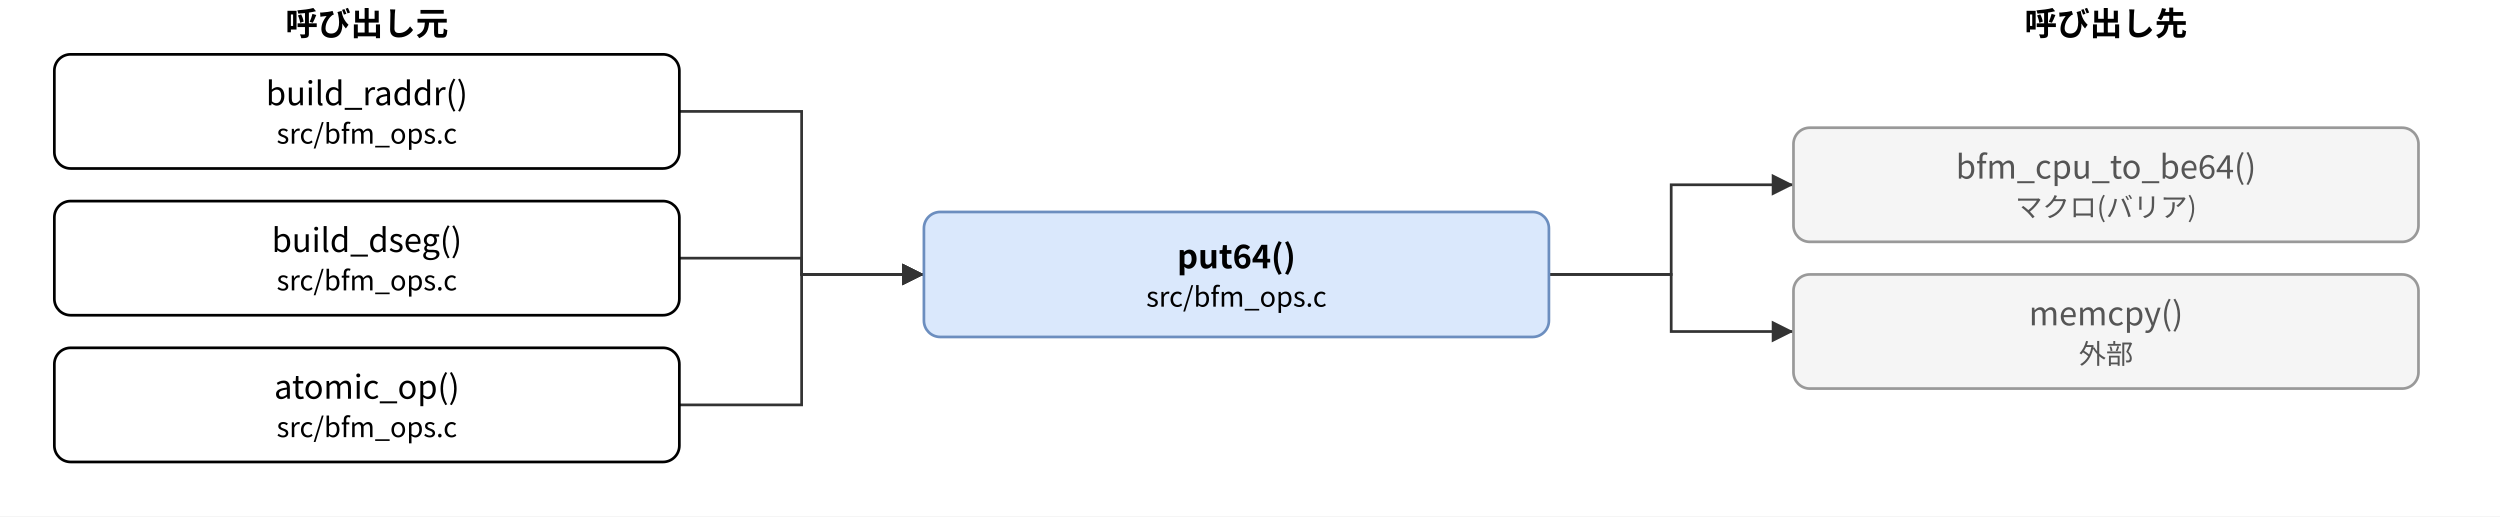
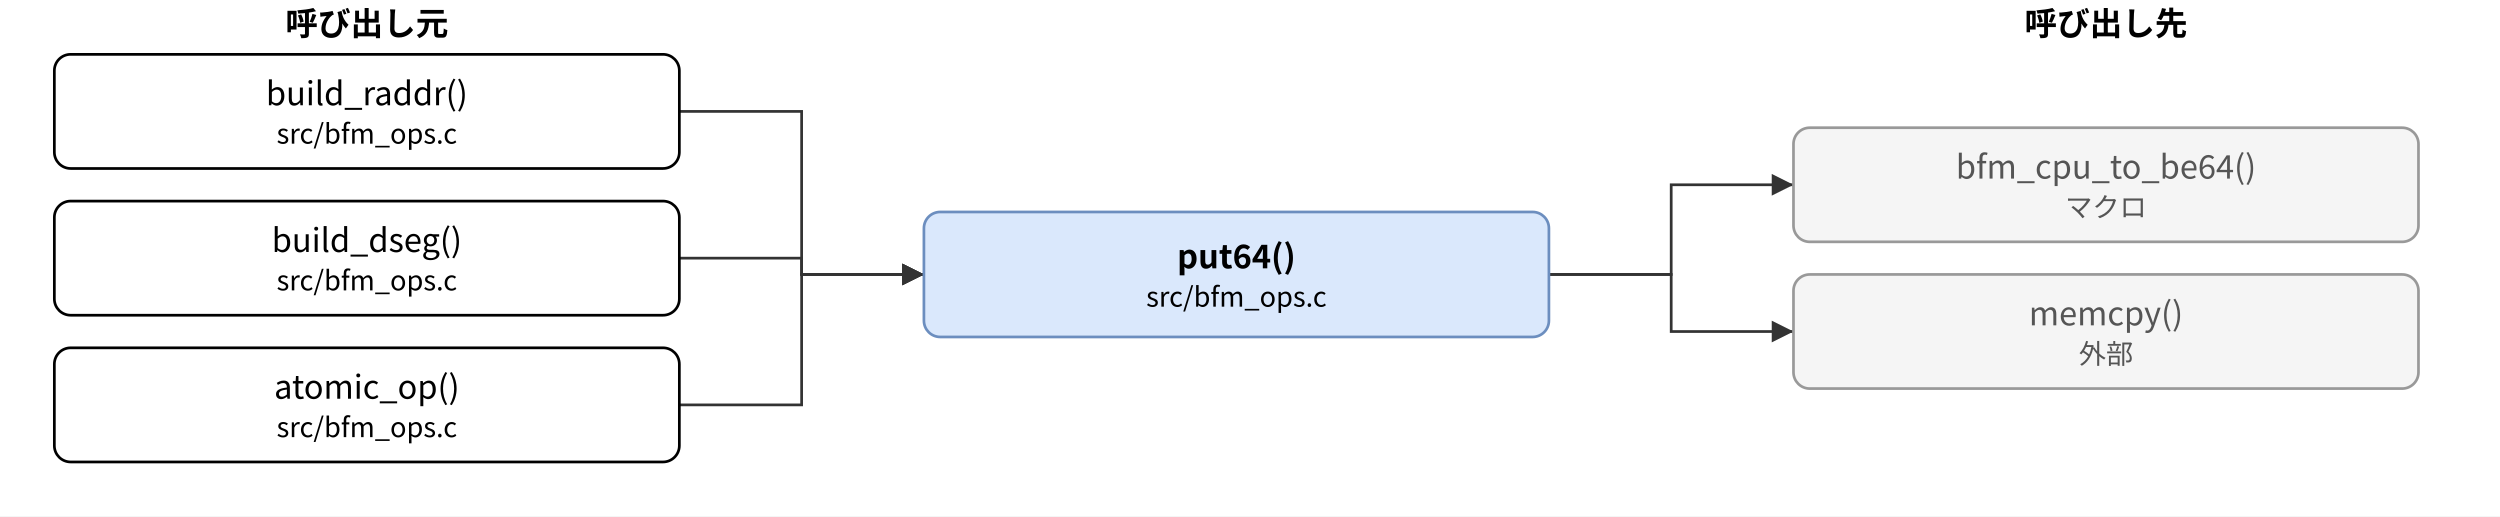
- <svg xmlns="http://www.w3.org/2000/svg" version="1.1" width="920" height="190" viewBox="0 0 920 190" font-family="Noto Sans CJK JP, Meiryo, sans-serif" content="&lt;mxfile host=&quot;bfmem-gen&quot; type=&quot;device&quot;&gt;&lt;diagram id=&quot;4ad376f28f1356d2bc67&quot; name=&quot;put64 関係&quot;&gt;&lt;mxGraphModel dx=&quot;800&quot; dy=&quot;600&quot; grid=&quot;0&quot; gridSize=&quot;10&quot; guides=&quot;1&quot; tooltips=&quot;1&quot; connect=&quot;1&quot; arrows=&quot;1&quot; fold=&quot;1&quot; page=&quot;0&quot; pageScale=&quot;1&quot; math=&quot;0&quot; shadow=&quot;0&quot;&gt;&lt;root&gt;&lt;mxCell id=&quot;0&quot;/&gt;&lt;mxCell id=&quot;1&quot; parent=&quot;0&quot;/&gt;&lt;mxCell id=&quot;c&quot; value=&quot;put64()&amp;lt;br&amp;gt;&amp;lt;font style=&amp;quot;font-size:10px&amp;quot;&amp;gt;src/bfm_ops.c&amp;lt;/font&amp;gt;&quot; style=&quot;rounded=1;whiteSpace=wrap;html=1;fillColor=#dae8fc;strokeColor=#6c8ebf;fontStyle=1;&quot; vertex=&quot;1&quot; parent=&quot;1&quot;&gt;&lt;mxGeometry x=&quot;340.0&quot; y=&quot;78.0&quot; width=&quot;230.0&quot; height=&quot;46.0&quot; as=&quot;geometry&quot;/&gt;&lt;/mxCell&gt;&lt;mxCell id=&quot;l0&quot; value=&quot;build_raddr()&amp;lt;br&amp;gt;&amp;lt;font style=&amp;quot;font-size:10px&amp;quot;&amp;gt;src/bfm_ops.c&amp;lt;/font&amp;gt;&quot; style=&quot;rounded=1;whiteSpace=wrap;html=1;&quot; vertex=&quot;1&quot; parent=&quot;1&quot;&gt;&lt;mxGeometry x=&quot;20.0&quot; y=&quot;20.0&quot; width=&quot;230.0&quot; height=&quot;42.0&quot; as=&quot;geometry&quot;/&gt;&lt;/mxCell&gt;&lt;mxCell id=&quot;l1&quot; value=&quot;build_dseg()&amp;lt;br&amp;gt;&amp;lt;font style=&amp;quot;font-size:10px&amp;quot;&amp;gt;src/bfm_ops.c&amp;lt;/font&amp;gt;&quot; style=&quot;rounded=1;whiteSpace=wrap;html=1;&quot; vertex=&quot;1&quot; parent=&quot;1&quot;&gt;&lt;mxGeometry x=&quot;20.0&quot; y=&quot;74.0&quot; width=&quot;230.0&quot; height=&quot;42.0&quot; as=&quot;geometry&quot;/&gt;&lt;/mxCell&gt;&lt;mxCell id=&quot;l2&quot; value=&quot;atomic_op()&amp;lt;br&amp;gt;&amp;lt;font style=&amp;quot;font-size:10px&amp;quot;&amp;gt;src/bfm_ops.c&amp;lt;/font&amp;gt;&quot; style=&quot;rounded=1;whiteSpace=wrap;html=1;&quot; vertex=&quot;1&quot; parent=&quot;1&quot;&gt;&lt;mxGeometry x=&quot;20.0&quot; y=&quot;128.0&quot; width=&quot;230.0&quot; height=&quot;42.0&quot; as=&quot;geometry&quot;/&gt;&lt;/mxCell&gt;&lt;mxCell id=&quot;r0&quot; value=&quot;bfm_cpu_to_be64()&amp;lt;br&amp;gt;&amp;lt;font style=&amp;quot;font-size:10px&amp;quot;&amp;gt;マクロ(バリア)&amp;lt;/font&amp;gt;&quot; style=&quot;rounded=1;whiteSpace=wrap;html=1;fillColor=#f5f5f5;strokeColor=#999999;fontColor=#555555;&quot; vertex=&quot;1&quot; parent=&quot;1&quot;&gt;&lt;mxGeometry x=&quot;660.0&quot; y=&quot;47.0&quot; width=&quot;230.0&quot; height=&quot;42.0&quot; as=&quot;geometry&quot;/&gt;&lt;/mxCell&gt;&lt;mxCell id=&quot;r1&quot; value=&quot;memcpy()&amp;lt;br&amp;gt;&amp;lt;font style=&amp;quot;font-size:10px&amp;quot;&amp;gt;外部&amp;lt;/font&amp;gt;&quot; style=&quot;rounded=1;whiteSpace=wrap;html=1;fillColor=#f5f5f5;strokeColor=#999999;fontColor=#555555;&quot; vertex=&quot;1&quot; parent=&quot;1&quot;&gt;&lt;mxGeometry x=&quot;660.0&quot; y=&quot;101.0&quot; width=&quot;230.0&quot; height=&quot;42.0&quot; as=&quot;geometry&quot;/&gt;&lt;/mxCell&gt;&lt;mxCell id=&quot;e0&quot; value=&quot;&quot; style=&quot;edgeStyle=none;html=1;rounded=0;endArrow=block;endFill=1;exitX=1;exitY=0.5;exitDx=0;exitDy=0;exitPerimeter=0;entryX=0;entryY=0.5;entryDx=0;entryDy=0;entryPerimeter=0;&quot; edge=&quot;1&quot; parent=&quot;1&quot; source=&quot;l0&quot; target=&quot;c&quot;&gt;&lt;mxGeometry relative=&quot;1&quot; as=&quot;geometry&quot;&gt;&lt;Array as=&quot;points&quot;&gt;&lt;mxPoint x=&quot;295.0&quot; y=&quot;41.0&quot;/&gt;&lt;mxPoint x=&quot;295.0&quot; y=&quot;101.0&quot;/&gt;&lt;/Array&gt;&lt;/mxGeometry&gt;&lt;/mxCell&gt;&lt;mxCell id=&quot;e1&quot; value=&quot;&quot; style=&quot;edgeStyle=none;html=1;rounded=0;endArrow=block;endFill=1;exitX=1;exitY=0.5;exitDx=0;exitDy=0;exitPerimeter=0;entryX=0;entryY=0.5;entryDx=0;entryDy=0;entryPerimeter=0;&quot; edge=&quot;1&quot; parent=&quot;1&quot; source=&quot;l1&quot; target=&quot;c&quot;&gt;&lt;mxGeometry relative=&quot;1&quot; as=&quot;geometry&quot;&gt;&lt;Array as=&quot;points&quot;&gt;&lt;mxPoint x=&quot;295.0&quot; y=&quot;95.0&quot;/&gt;&lt;mxPoint x=&quot;295.0&quot; y=&quot;101.0&quot;/&gt;&lt;/Array&gt;&lt;/mxGeometry&gt;&lt;/mxCell&gt;&lt;mxCell id=&quot;e2&quot; value=&quot;&quot; style=&quot;edgeStyle=none;html=1;rounded=0;endArrow=block;endFill=1;exitX=1;exitY=0.5;exitDx=0;exitDy=0;exitPerimeter=0;entryX=0;entryY=0.5;entryDx=0;entryDy=0;entryPerimeter=0;&quot; edge=&quot;1&quot; parent=&quot;1&quot; source=&quot;l2&quot; target=&quot;c&quot;&gt;&lt;mxGeometry relative=&quot;1&quot; as=&quot;geometry&quot;&gt;&lt;Array as=&quot;points&quot;&gt;&lt;mxPoint x=&quot;295.0&quot; y=&quot;149.0&quot;/&gt;&lt;mxPoint x=&quot;295.0&quot; y=&quot;101.0&quot;/&gt;&lt;/Array&gt;&lt;/mxGeometry&gt;&lt;/mxCell&gt;&lt;mxCell id=&quot;e3&quot; value=&quot;&quot; style=&quot;edgeStyle=none;html=1;rounded=0;endArrow=block;endFill=1;exitX=1;exitY=0.5;exitDx=0;exitDy=0;exitPerimeter=0;entryX=0;entryY=0.5;entryDx=0;entryDy=0;entryPerimeter=0;&quot; edge=&quot;1&quot; parent=&quot;1&quot; source=&quot;c&quot; target=&quot;r0&quot;&gt;&lt;mxGeometry relative=&quot;1&quot; as=&quot;geometry&quot;&gt;&lt;Array as=&quot;points&quot;&gt;&lt;mxPoint x=&quot;615.0&quot; y=&quot;101.0&quot;/&gt;&lt;mxPoint x=&quot;615.0&quot; y=&quot;68.0&quot;/&gt;&lt;/Array&gt;&lt;/mxGeometry&gt;&lt;/mxCell&gt;&lt;mxCell id=&quot;e4&quot; value=&quot;&quot; style=&quot;edgeStyle=none;html=1;rounded=0;endArrow=block;endFill=1;exitX=1;exitY=0.5;exitDx=0;exitDy=0;exitPerimeter=0;entryX=0;entryY=0.5;entryDx=0;entryDy=0;entryPerimeter=0;&quot; edge=&quot;1&quot; parent=&quot;1&quot; source=&quot;c&quot; target=&quot;r1&quot;&gt;&lt;mxGeometry relative=&quot;1&quot; as=&quot;geometry&quot;&gt;&lt;Array as=&quot;points&quot;&gt;&lt;mxPoint x=&quot;615.0&quot; y=&quot;101.0&quot;/&gt;&lt;mxPoint x=&quot;615.0&quot; y=&quot;122.0&quot;/&gt;&lt;/Array&gt;&lt;/mxGeometry&gt;&lt;/mxCell&gt;&lt;mxCell id=&quot;h0&quot; value=&quot;呼び出し元&quot; style=&quot;text;html=1;align=center;fontStyle=1;&quot; vertex=&quot;1&quot; parent=&quot;1&quot;&gt;&lt;mxGeometry x=&quot;55.0&quot; y=&quot;0&quot; width=&quot;160&quot; height=&quot;18&quot; as=&quot;geometry&quot;/&gt;&lt;/mxCell&gt;&lt;mxCell id=&quot;h1&quot; value=&quot;呼び出し先&quot; style=&quot;text;html=1;align=center;fontStyle=1;&quot; vertex=&quot;1&quot; parent=&quot;1&quot;&gt;&lt;mxGeometry x=&quot;695.0&quot; y=&quot;0&quot; width=&quot;160&quot; height=&quot;18&quot; as=&quot;geometry&quot;/&gt;&lt;/mxCell&gt;&lt;/root&gt;&lt;/mxGraphModel&gt;&lt;/diagram&gt;&lt;/mxfile&gt;">
+ <svg xmlns="http://www.w3.org/2000/svg" version="1.1" width="920" height="190" viewBox="0 0 920 190" font-family="Noto Sans CJK JP, Meiryo, sans-serif" content="&lt;mxfile host=&quot;bfmem-gen&quot; type=&quot;device&quot;&gt;&lt;diagram id=&quot;4ad376f28f1356d2bc67&quot; name=&quot;put64 関係&quot;&gt;&lt;mxGraphModel dx=&quot;800&quot; dy=&quot;600&quot; grid=&quot;0&quot; gridSize=&quot;10&quot; guides=&quot;1&quot; tooltips=&quot;1&quot; connect=&quot;1&quot; arrows=&quot;1&quot; fold=&quot;1&quot; page=&quot;0&quot; pageScale=&quot;1&quot; math=&quot;0&quot; shadow=&quot;0&quot;&gt;&lt;root&gt;&lt;mxCell id=&quot;0&quot;/&gt;&lt;mxCell id=&quot;1&quot; parent=&quot;0&quot;/&gt;&lt;mxCell id=&quot;c&quot; value=&quot;put64()&amp;lt;br&amp;gt;&amp;lt;font style=&amp;quot;font-size:10px&amp;quot;&amp;gt;src/bfm_ops.c&amp;lt;/font&amp;gt;&quot; style=&quot;rounded=1;whiteSpace=wrap;html=1;fillColor=#dae8fc;strokeColor=#6c8ebf;fontStyle=1;&quot; vertex=&quot;1&quot; parent=&quot;1&quot;&gt;&lt;mxGeometry x=&quot;340.0&quot; y=&quot;78.0&quot; width=&quot;230.0&quot; height=&quot;46.0&quot; as=&quot;geometry&quot;/&gt;&lt;/mxCell&gt;&lt;mxCell id=&quot;l0&quot; value=&quot;build_raddr()&amp;lt;br&amp;gt;&amp;lt;font style=&amp;quot;font-size:10px&amp;quot;&amp;gt;src/bfm_ops.c&amp;lt;/font&amp;gt;&quot; style=&quot;rounded=1;whiteSpace=wrap;html=1;&quot; vertex=&quot;1&quot; parent=&quot;1&quot;&gt;&lt;mxGeometry x=&quot;20.0&quot; y=&quot;20.0&quot; width=&quot;230.0&quot; height=&quot;42.0&quot; as=&quot;geometry&quot;/&gt;&lt;/mxCell&gt;&lt;mxCell id=&quot;l1&quot; value=&quot;build_dseg()&amp;lt;br&amp;gt;&amp;lt;font style=&amp;quot;font-size:10px&amp;quot;&amp;gt;src/bfm_ops.c&amp;lt;/font&amp;gt;&quot; style=&quot;rounded=1;whiteSpace=wrap;html=1;&quot; vertex=&quot;1&quot; parent=&quot;1&quot;&gt;&lt;mxGeometry x=&quot;20.0&quot; y=&quot;74.0&quot; width=&quot;230.0&quot; height=&quot;42.0&quot; as=&quot;geometry&quot;/&gt;&lt;/mxCell&gt;&lt;mxCell id=&quot;l2&quot; value=&quot;atomic_op()&amp;lt;br&amp;gt;&amp;lt;font style=&amp;quot;font-size:10px&amp;quot;&amp;gt;src/bfm_ops.c&amp;lt;/font&amp;gt;&quot; style=&quot;rounded=1;whiteSpace=wrap;html=1;&quot; vertex=&quot;1&quot; parent=&quot;1&quot;&gt;&lt;mxGeometry x=&quot;20.0&quot; y=&quot;128.0&quot; width=&quot;230.0&quot; height=&quot;42.0&quot; as=&quot;geometry&quot;/&gt;&lt;/mxCell&gt;&lt;mxCell id=&quot;r0&quot; value=&quot;bfm_cpu_to_be64()&amp;lt;br&amp;gt;&amp;lt;font style=&amp;quot;font-size:10px&amp;quot;&amp;gt;マクロ&amp;lt;/font&amp;gt;&quot; style=&quot;rounded=1;whiteSpace=wrap;html=1;fillColor=#f5f5f5;strokeColor=#999999;fontColor=#555555;&quot; vertex=&quot;1&quot; parent=&quot;1&quot;&gt;&lt;mxGeometry x=&quot;660.0&quot; y=&quot;47.0&quot; width=&quot;230.0&quot; height=&quot;42.0&quot; as=&quot;geometry&quot;/&gt;&lt;/mxCell&gt;&lt;mxCell id=&quot;r1&quot; value=&quot;memcpy()&amp;lt;br&amp;gt;&amp;lt;font style=&amp;quot;font-size:10px&amp;quot;&amp;gt;外部&amp;lt;/font&amp;gt;&quot; style=&quot;rounded=1;whiteSpace=wrap;html=1;fillColor=#f5f5f5;strokeColor=#999999;fontColor=#555555;&quot; vertex=&quot;1&quot; parent=&quot;1&quot;&gt;&lt;mxGeometry x=&quot;660.0&quot; y=&quot;101.0&quot; width=&quot;230.0&quot; height=&quot;42.0&quot; as=&quot;geometry&quot;/&gt;&lt;/mxCell&gt;&lt;mxCell id=&quot;e0&quot; value=&quot;&quot; style=&quot;edgeStyle=none;html=1;rounded=0;endArrow=block;endFill=1;exitX=1;exitY=0.5;exitDx=0;exitDy=0;exitPerimeter=0;entryX=0;entryY=0.5;entryDx=0;entryDy=0;entryPerimeter=0;&quot; edge=&quot;1&quot; parent=&quot;1&quot; source=&quot;l0&quot; target=&quot;c&quot;&gt;&lt;mxGeometry relative=&quot;1&quot; as=&quot;geometry&quot;&gt;&lt;Array as=&quot;points&quot;&gt;&lt;mxPoint x=&quot;295.0&quot; y=&quot;41.0&quot;/&gt;&lt;mxPoint x=&quot;295.0&quot; y=&quot;101.0&quot;/&gt;&lt;/Array&gt;&lt;/mxGeometry&gt;&lt;/mxCell&gt;&lt;mxCell id=&quot;e1&quot; value=&quot;&quot; style=&quot;edgeStyle=none;html=1;rounded=0;endArrow=block;endFill=1;exitX=1;exitY=0.5;exitDx=0;exitDy=0;exitPerimeter=0;entryX=0;entryY=0.5;entryDx=0;entryDy=0;entryPerimeter=0;&quot; edge=&quot;1&quot; parent=&quot;1&quot; source=&quot;l1&quot; target=&quot;c&quot;&gt;&lt;mxGeometry relative=&quot;1&quot; as=&quot;geometry&quot;&gt;&lt;Array as=&quot;points&quot;&gt;&lt;mxPoint x=&quot;295.0&quot; y=&quot;95.0&quot;/&gt;&lt;mxPoint x=&quot;295.0&quot; y=&quot;101.0&quot;/&gt;&lt;/Array&gt;&lt;/mxGeometry&gt;&lt;/mxCell&gt;&lt;mxCell id=&quot;e2&quot; value=&quot;&quot; style=&quot;edgeStyle=none;html=1;rounded=0;endArrow=block;endFill=1;exitX=1;exitY=0.5;exitDx=0;exitDy=0;exitPerimeter=0;entryX=0;entryY=0.5;entryDx=0;entryDy=0;entryPerimeter=0;&quot; edge=&quot;1&quot; parent=&quot;1&quot; source=&quot;l2&quot; target=&quot;c&quot;&gt;&lt;mxGeometry relative=&quot;1&quot; as=&quot;geometry&quot;&gt;&lt;Array as=&quot;points&quot;&gt;&lt;mxPoint x=&quot;295.0&quot; y=&quot;149.0&quot;/&gt;&lt;mxPoint x=&quot;295.0&quot; y=&quot;101.0&quot;/&gt;&lt;/Array&gt;&lt;/mxGeometry&gt;&lt;/mxCell&gt;&lt;mxCell id=&quot;e3&quot; value=&quot;&quot; style=&quot;edgeStyle=none;html=1;rounded=0;endArrow=block;endFill=1;exitX=1;exitY=0.5;exitDx=0;exitDy=0;exitPerimeter=0;entryX=0;entryY=0.5;entryDx=0;entryDy=0;entryPerimeter=0;&quot; edge=&quot;1&quot; parent=&quot;1&quot; source=&quot;c&quot; target=&quot;r0&quot;&gt;&lt;mxGeometry relative=&quot;1&quot; as=&quot;geometry&quot;&gt;&lt;Array as=&quot;points&quot;&gt;&lt;mxPoint x=&quot;615.0&quot; y=&quot;101.0&quot;/&gt;&lt;mxPoint x=&quot;615.0&quot; y=&quot;68.0&quot;/&gt;&lt;/Array&gt;&lt;/mxGeometry&gt;&lt;/mxCell&gt;&lt;mxCell id=&quot;e4&quot; value=&quot;&quot; style=&quot;edgeStyle=none;html=1;rounded=0;endArrow=block;endFill=1;exitX=1;exitY=0.5;exitDx=0;exitDy=0;exitPerimeter=0;entryX=0;entryY=0.5;entryDx=0;entryDy=0;entryPerimeter=0;&quot; edge=&quot;1&quot; parent=&quot;1&quot; source=&quot;c&quot; target=&quot;r1&quot;&gt;&lt;mxGeometry relative=&quot;1&quot; as=&quot;geometry&quot;&gt;&lt;Array as=&quot;points&quot;&gt;&lt;mxPoint x=&quot;615.0&quot; y=&quot;101.0&quot;/&gt;&lt;mxPoint x=&quot;615.0&quot; y=&quot;122.0&quot;/&gt;&lt;/Array&gt;&lt;/mxGeometry&gt;&lt;/mxCell&gt;&lt;mxCell id=&quot;h0&quot; value=&quot;呼び出し元&quot; style=&quot;text;html=1;align=center;fontStyle=1;&quot; vertex=&quot;1&quot; parent=&quot;1&quot;&gt;&lt;mxGeometry x=&quot;55.0&quot; y=&quot;0&quot; width=&quot;160&quot; height=&quot;18&quot; as=&quot;geometry&quot;/&gt;&lt;/mxCell&gt;&lt;mxCell id=&quot;h1&quot; value=&quot;呼び出し先&quot; style=&quot;text;html=1;align=center;fontStyle=1;&quot; vertex=&quot;1&quot; parent=&quot;1&quot;&gt;&lt;mxGeometry x=&quot;695.0&quot; y=&quot;0&quot; width=&quot;160&quot; height=&quot;18&quot; as=&quot;geometry&quot;/&gt;&lt;/mxCell&gt;&lt;/root&gt;&lt;/mxGraphModel&gt;&lt;/diagram&gt;&lt;/mxfile&gt;">
  <defs>
    <marker id="a" viewBox="0 0 10 10" refX="10" refY="5" markerWidth="8" markerHeight="8" orient="auto-start-reverse">
      <path d="M0,0 L10,5 L0,10 z" fill="#333333" />
    </marker>
  </defs>
  <rect x="0" y="0" width="920" height="190" fill="#ffffff" />
  <text x="135.0" y="13" font-size="12" font-weight="bold" text-anchor="middle">呼び出し元</text>
  <text x="775.0" y="13" font-size="12" font-weight="bold" text-anchor="middle">呼び出し先</text>
  <polyline points="250.0,41.0 295.0,41.0 295.0,101.0 340.0,101.0" fill="none" stroke="#333333" marker-end="url(#a)" />
  <polyline points="250.0,95.0 295.0,95.0 295.0,101.0 340.0,101.0" fill="none" stroke="#333333" marker-end="url(#a)" />
  <polyline points="250.0,149.0 295.0,149.0 295.0,101.0 340.0,101.0" fill="none" stroke="#333333" marker-end="url(#a)" />
  <polyline points="570.0,101.0 615.0,101.0 615.0,68.0 660.0,68.0" fill="none" stroke="#333333" marker-end="url(#a)" />
  <polyline points="570.0,101.0 615.0,101.0 615.0,122.0 660.0,122.0" fill="none" stroke="#333333" marker-end="url(#a)" />
  <rect x="340.0" y="78.0" width="230.0" height="46.0" rx="6" fill="#dae8fc" stroke="#6c8ebf" />
  <text x="455.0" y="93.5" font-size="12" text-anchor="middle" dominant-baseline="central" fill="#000000" font-weight="bold">put64()</text>
  <text x="455.0" y="108.5" font-size="10" text-anchor="middle" dominant-baseline="central" fill="#000000">src/bfm_ops.c</text>
  <rect x="20.0" y="20.0" width="230.0" height="42.0" rx="6" fill="#ffffff" stroke="#000000" />
  <text x="135.0" y="33.5" font-size="12" text-anchor="middle" dominant-baseline="central" fill="#000000">build_raddr()</text>
  <text x="135.0" y="48.5" font-size="10" text-anchor="middle" dominant-baseline="central" fill="#000000">src/bfm_ops.c</text>
  <rect x="20.0" y="74.0" width="230.0" height="42.0" rx="6" fill="#ffffff" stroke="#000000" />
  <text x="135.0" y="87.5" font-size="12" text-anchor="middle" dominant-baseline="central" fill="#000000">build_dseg()</text>
  <text x="135.0" y="102.5" font-size="10" text-anchor="middle" dominant-baseline="central" fill="#000000">src/bfm_ops.c</text>
  <rect x="20.0" y="128.0" width="230.0" height="42.0" rx="6" fill="#ffffff" stroke="#000000" />
  <text x="135.0" y="141.5" font-size="12" text-anchor="middle" dominant-baseline="central" fill="#000000">atomic_op()</text>
  <text x="135.0" y="156.5" font-size="10" text-anchor="middle" dominant-baseline="central" fill="#000000">src/bfm_ops.c</text>
  <rect x="660.0" y="47.0" width="230.0" height="42.0" rx="6" fill="#f5f5f5" stroke="#999999" />
  <text x="775.0" y="60.5" font-size="12" text-anchor="middle" dominant-baseline="central" fill="#555555">bfm_cpu_to_be64()</text>
-   <text x="775.0" y="75.5" font-size="10" text-anchor="middle" dominant-baseline="central" fill="#555555">マクロ(バリア)</text>
+   <text x="775.0" y="75.5" font-size="10" text-anchor="middle" dominant-baseline="central" fill="#555555">マクロ</text>
  <rect x="660.0" y="101.0" width="230.0" height="42.0" rx="6" fill="#f5f5f5" stroke="#999999" />
  <text x="775.0" y="114.5" font-size="12" text-anchor="middle" dominant-baseline="central" fill="#555555">memcpy()</text>
  <text x="775.0" y="129.5" font-size="10" text-anchor="middle" dominant-baseline="central" fill="#555555">外部</text>
</svg>
